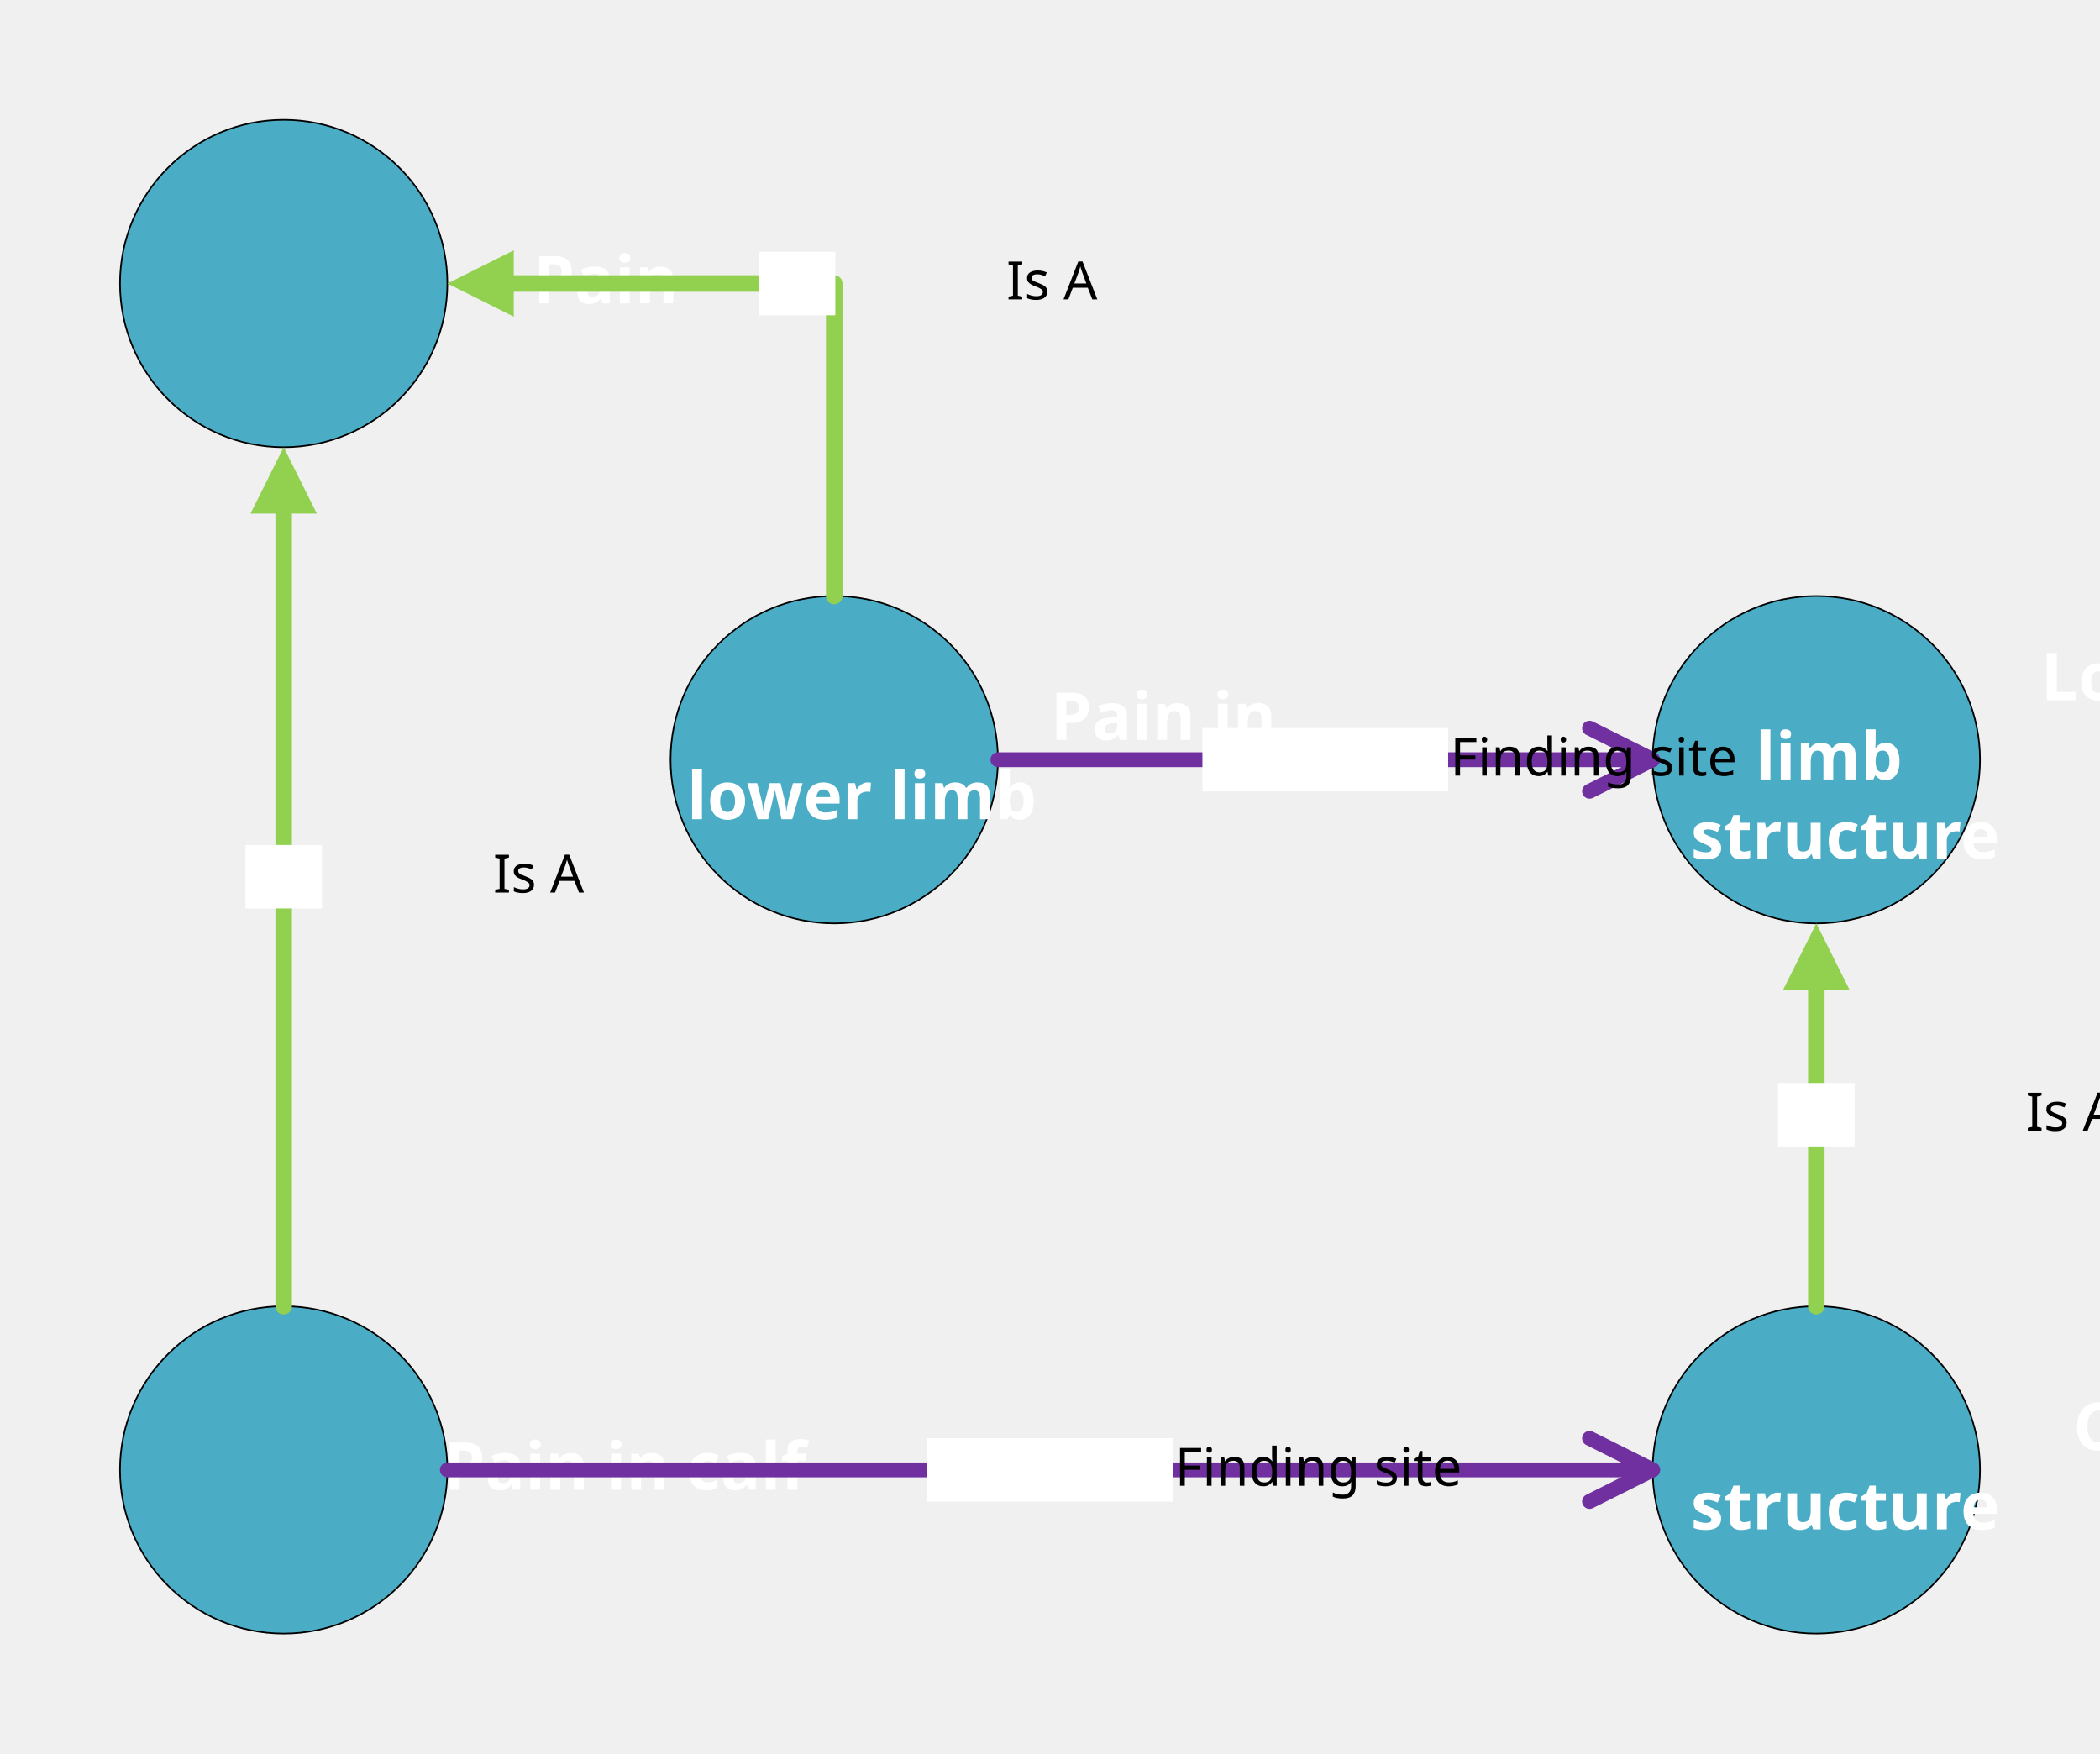
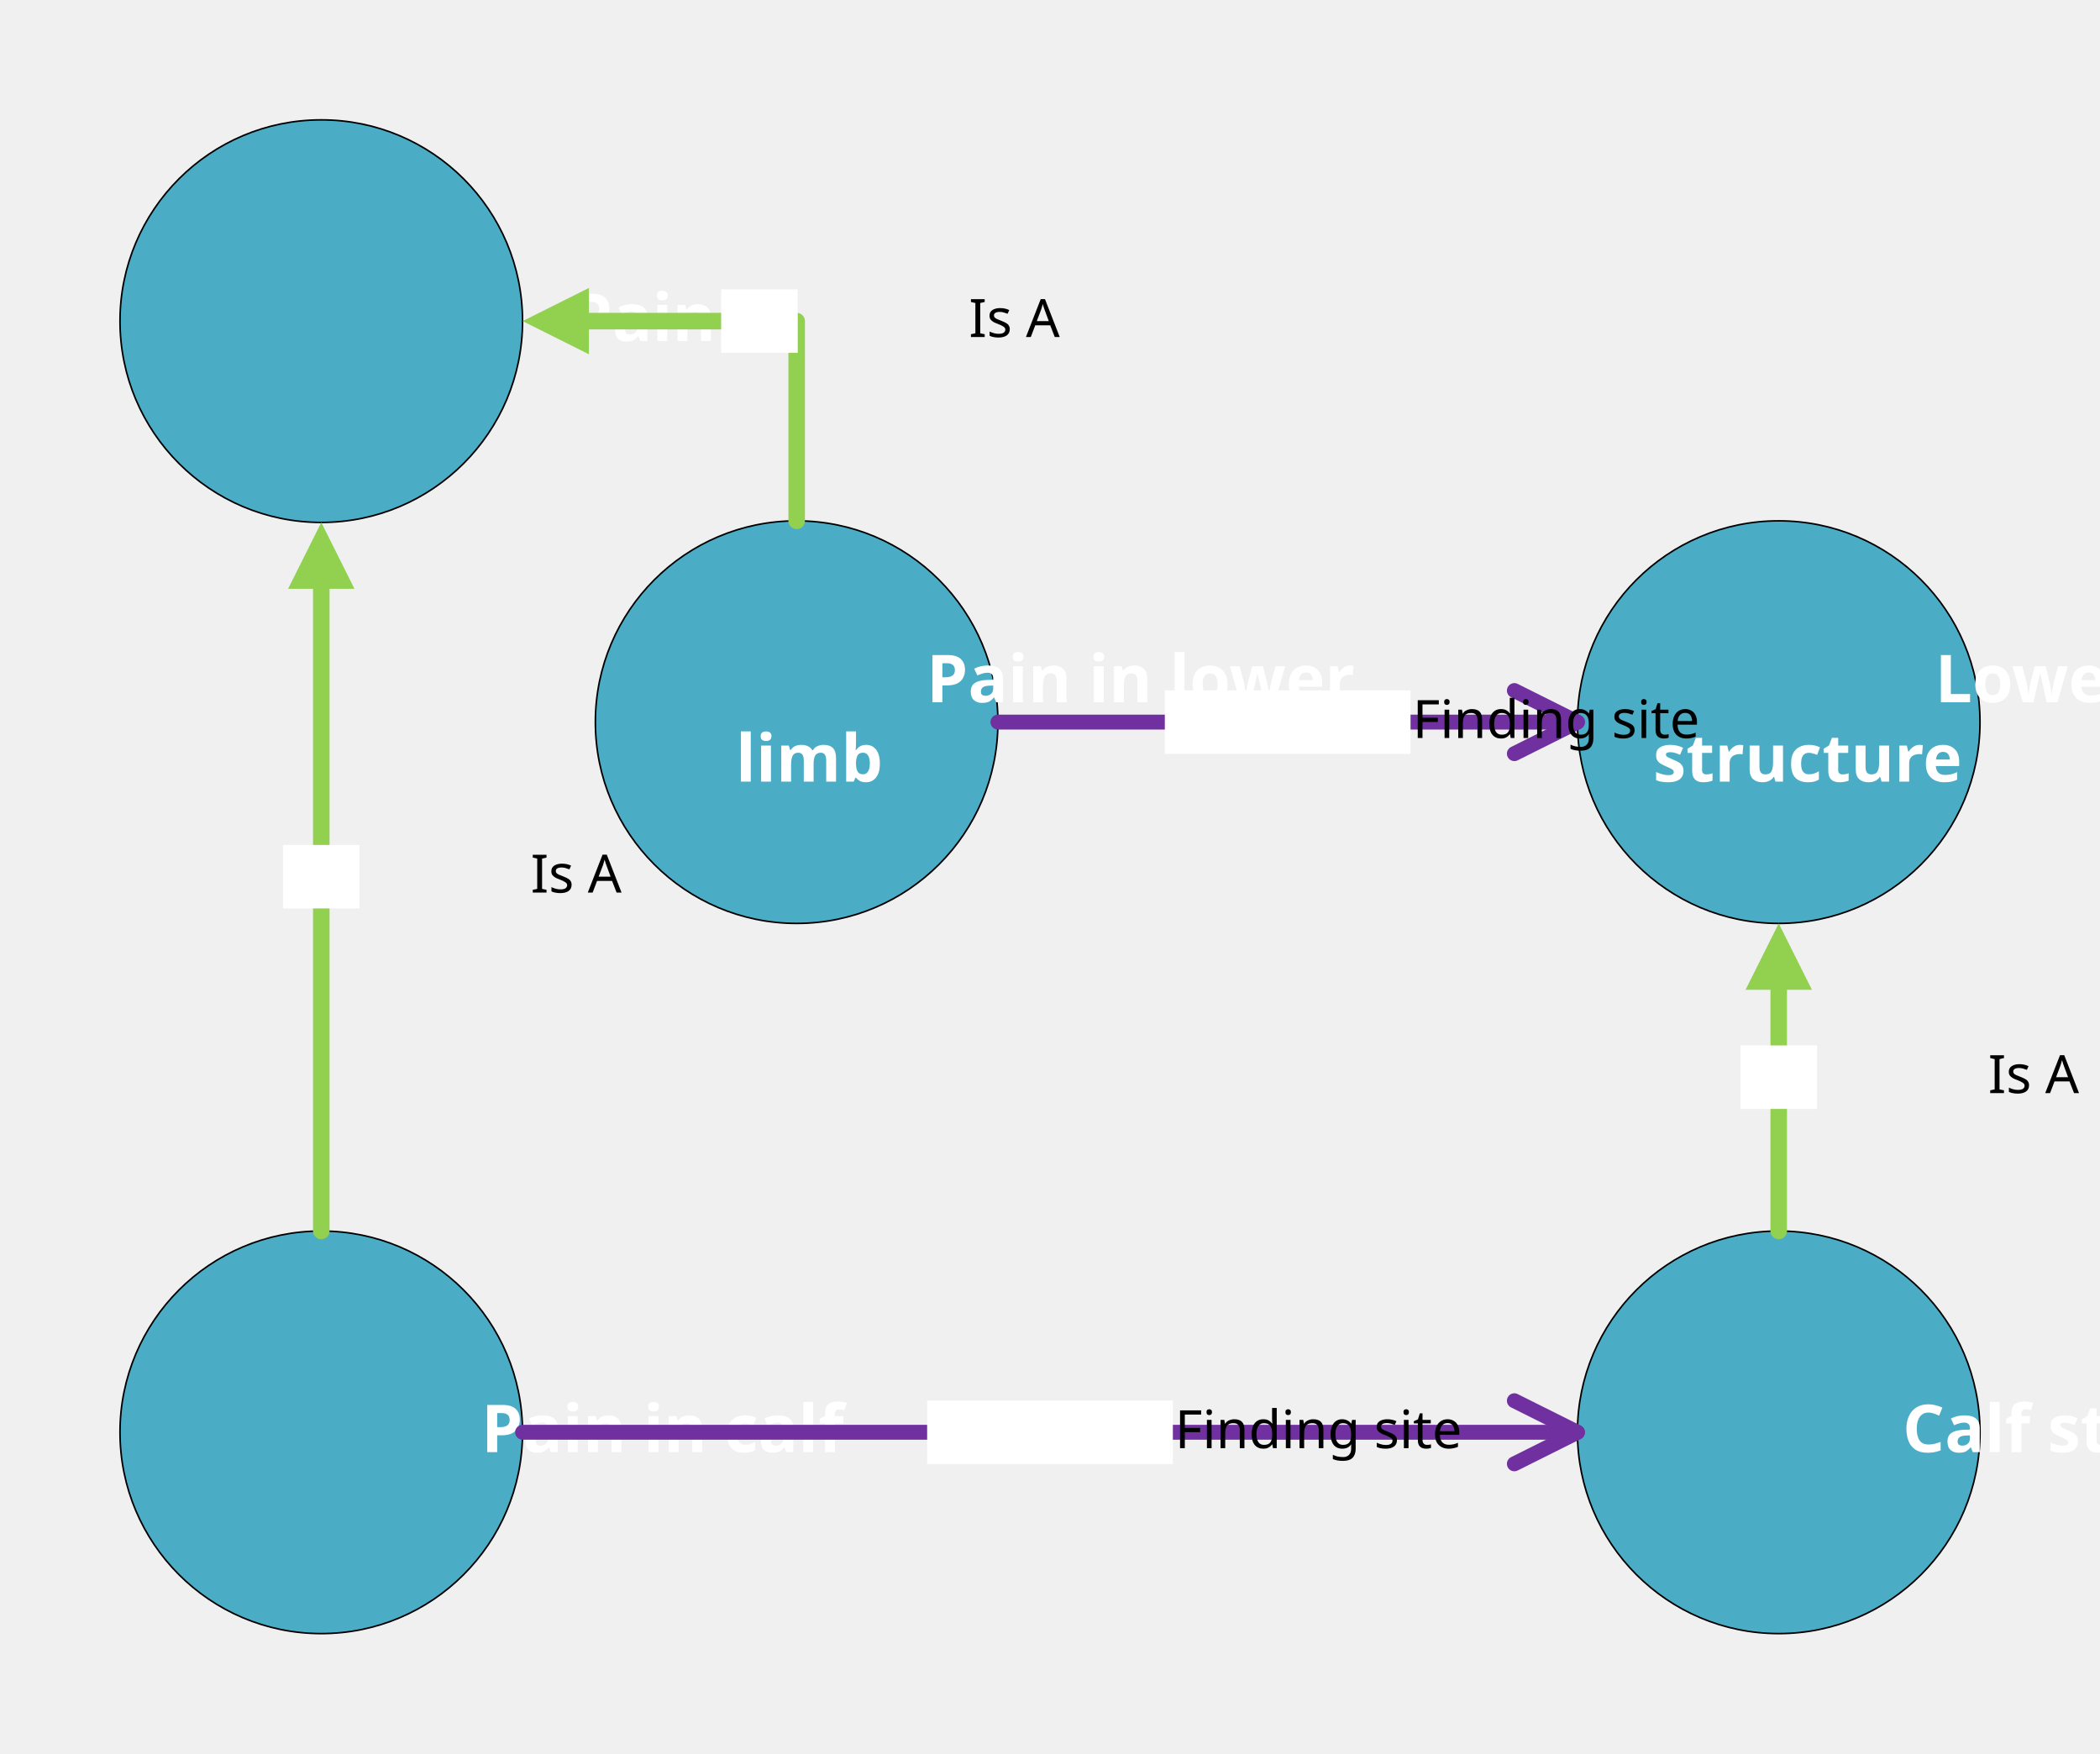
- <svg xmlns="http://www.w3.org/2000/svg" xmlns:ns1="http://schemas.microsoft.com/visio/2003/SVGExtensions/" xmlns:xlink="http://www.w3.org/1999/xlink" width="4.41in" height="3.682in" viewBox="0 0 317.49 265.121" xml:space="preserve" color-interpolation-filters="sRGB" class="st10">
+ <svg xmlns="http://www.w3.org/2000/svg" xmlns:ns1="http://schemas.microsoft.com/visio/2003/SVGExtensions/" xmlns:xlink="http://www.w3.org/1999/xlink" width="4.41in" height="3.682in" viewBox="0 0 317.49 265.121" xml:space="preserve" color-interpolation-filters="sRGB" class="st11">
  <ns1:documentProperties ns1:langID="1033" ns1:viewMarkup="false">
    <ns1:userDefs>
      <ns1:ud ns1:nameU="msvNoAutoConnect" ns1:val="VT0(1):26" />
    </ns1:userDefs>
  </ns1:documentProperties>
  <style type="text/css">
	
		.st1 {fill:#4bacc6;stroke:#000000;stroke-linecap:round;stroke-linejoin:round;stroke-width:0.24}
		.st2 {fill:#ffffff;font-family:Calibri;font-size:0.833em;font-weight:bold}
		.st3 {font-size:1em}
- 		.st4 {marker-start:url(#mrkr4-25);stroke:#92d050;stroke-linecap:round;stroke-linejoin:round;stroke-width:2.5}
+ 		.st4 {marker-start:url(#mrkr4-23);stroke:#92d050;stroke-linecap:round;stroke-linejoin:round;stroke-width:2.5}
		.st5 {fill:#92d050;fill-opacity:1;stroke:#92d050;stroke-opacity:1;stroke-width:0.498}
		.st6 {fill:#ffffff;stroke:none;stroke-linecap:butt;stroke-width:7.2}
		.st7 {fill:#000000;font-family:Calibri;font-size:0.667em}
- 		.st8 {marker-end:url(#mrkr3-47);stroke:#7030a0;stroke-linecap:round;stroke-linejoin:round;stroke-width:2.25}
- 		.st9 {fill:#7030a0;fill-opacity:1;stroke:#7030a0;stroke-opacity:1;stroke-width:0.472}
- 		.st10 {fill:none;fill-rule:evenodd;font-size:12px;overflow:visible;stroke-linecap:square;stroke-miterlimit:3}
+ 		.st8 {fill:#ffffff;stroke:none;stroke-linecap:butt}
+ 		.st9 {marker-end:url(#mrkr3-45);stroke:#7030a0;stroke-linecap:round;stroke-linejoin:round;stroke-width:2.25}
+ 		.st10 {fill:#7030a0;fill-opacity:1;stroke:#7030a0;stroke-opacity:1;stroke-width:0.472}
+ 		.st11 {fill:none;fill-rule:evenodd;font-size:12px;overflow:visible;stroke-linecap:square;stroke-miterlimit:3}
	
	</style>
  <defs id="Markers">
    <g id="lend4">
      <path d="M 2 1 L 0 0 L 2 -1 L 2 1 " style="stroke:none" />
    </g>
-     <marker id="mrkr4-25" class="st5" ns1:arrowType="4" ns1:arrowSize="2" ns1:setback="3.872" refX="3.872" orient="auto" markerUnits="strokeWidth" overflow="visible">
+     <marker id="mrkr4-23" class="st5" ns1:arrowType="4" ns1:arrowSize="2" ns1:setback="3.872" refX="3.872" orient="auto" markerUnits="strokeWidth" overflow="visible">
      <use xlink:href="#lend4" transform="scale(2.008) " />
    </marker>
    <g id="lend3">
      <path d="M 2 1 L 0 0 L 2 -1 " style="stroke-linecap:round;stroke-linejoin:round;fill:none" />
    </g>
-     <marker id="mrkr3-47" class="st9" ns1:arrowType="3" ns1:arrowSize="2" orient="auto" markerUnits="strokeWidth" overflow="visible">
+     <marker id="mrkr3-45" class="st10" ns1:arrowType="3" ns1:arrowSize="2" orient="auto" markerUnits="strokeWidth" overflow="visible">
      <use xlink:href="#lend3" transform="scale(-2.12,-2.12) " />
    </marker>
  </defs>
  <g ns1:mID="0" ns1:index="1" ns1:groupContext="foregroundPage">
    <ns1:pageProperties ns1:drawingScale="1" ns1:pageScale="1" ns1:drawingUnits="19" ns1:shadowOffsetX="9" ns1:shadowOffsetY="-9" />
    <ns1:layer ns1:name="Connector" ns1:index="0" />
    <ns1:layer ns1:name="Flowchart" ns1:index="1" />
-     <g id="shape1-1" ns1:mID="1" ns1:groupContext="shape" ns1:layerMember="0;1" transform="translate(18.12,-197.501)">
+     <g id="shape1-1" ns1:mID="1" ns1:groupContext="shape" ns1:layerMember="0;1" transform="translate(18.12,-186.131)">
      <ns1:userDefs>
        <ns1:ud ns1:nameU="visVersion" ns1:prompt="" ns1:val="VT0(15):26" />
      </ns1:userDefs>
      <ns1:textBlock ns1:margins="rect(2,2,2,2)" />
-       <ns1:textRect cx="24.75" cy="240.371" width="49.51" height="49.5" />
-       <path d="M0 240.37 A24.75 24.75 0 1 1 49.5 240.37 A24.75 24.75 0 0 1 0 240.37 Z" class="st1" />
-       <text x="15.71" y="243.37" class="st2" ns1:langID="1033">
+       <ns1:textRect cx="30.435" cy="234.686" width="60.87" height="60.87" />
+       <path d="M0 234.69 A30.435 30.435 0 1 1 60.87 234.69 A30.435 30.435 0 1 1 -0 234.69 Z" class="st1" />
+       <text x="21.39" y="237.69" class="st2" ns1:langID="1033">
        <ns1:paragraph ns1:horizAlign="1" />
        <ns1:tabList />Pain</text>
    </g>
-     <g id="shape2-4" ns1:mID="2" ns1:groupContext="shape" ns1:layerMember="0;1" transform="translate(249.87,-125.501)">
+     <g id="shape2-4" ns1:mID="2" ns1:groupContext="shape" ns1:layerMember="0;1" transform="translate(238.5,-125.501)">
      <ns1:userDefs>
        <ns1:ud ns1:nameU="visVersion" ns1:prompt="" ns1:val="VT0(15):26" />
      </ns1:userDefs>
      <ns1:textBlock ns1:margins="rect(2,2,2,2)" />
-       <ns1:textRect cx="24.75" cy="240.371" width="49.51" height="49.5" />
-       <path d="M0 240.37 A24.75 24.75 0 1 1 49.5 240.37 A24.75 24.75 0 0 1 0 240.37 Z" class="st1" />
-       <text x="11.93" y="231.37" class="st2" ns1:langID="1033">
+       <ns1:textRect cx="30.435" cy="234.686" width="60.87" height="60.87" />
+       <path d="M0 234.69 A30.435 30.435 0 0 1 60.87 234.69 A30.435 30.435 0 1 1 0 234.69 Z" class="st1" />
+       <text x="7.28" y="231.69" class="st2" ns1:langID="1033">
        <ns1:paragraph ns1:horizAlign="1" />
-         <ns1:tabList />Lower <tspan x="15.54" dy="1.2em" class="st3">limb </tspan>
-         <tspan x="5.76" dy="1.2em" class="st3">structure</tspan>
+         <ns1:tabList />Lower limb <tspan x="11.44" dy="1.2em" class="st3">structure</tspan>
      </text>
    </g>
-     <g id="shape3-9" ns1:mID="3" ns1:groupContext="shape" ns1:layerMember="0;1" transform="translate(249.87,-18.12)">
+     <g id="shape3-8" ns1:mID="3" ns1:groupContext="shape" ns1:layerMember="0;1" transform="translate(238.5,-18.12)">
      <ns1:userDefs>
        <ns1:ud ns1:nameU="visVersion" ns1:prompt="" ns1:val="VT0(15):26" />
      </ns1:userDefs>
      <ns1:textBlock ns1:margins="rect(2,2,2,2)" />
-       <ns1:textRect cx="24.75" cy="240.371" width="49.51" height="49.5" />
-       <path d="M0 240.37 A24.75 24.75 0 1 1 49.5 240.37 A24.75 24.75 0 0 1 0 240.37 Z" class="st1" />
-       <text x="16.83" y="237.37" class="st2" ns1:langID="1033">
+       <ns1:textRect cx="30.435" cy="234.686" width="60.87" height="60.87" />
+       <path d="M0 234.69 A30.435 30.435 0 1 1 60.87 234.69 A30.435 30.435 0 0 1 0 234.69 Z" class="st1" />
+       <text x="2.39" y="237.69" class="st2" ns1:langID="1033">
        <ns1:paragraph ns1:horizAlign="1" />
-         <ns1:tabList />Calf <tspan x="5.76" dy="1.2em" class="st3">structure</tspan>
-       </text>
+         <ns1:tabList />Calf structure</text>
    </g>
-     <g id="shape4-13" ns1:mID="4" ns1:groupContext="shape" ns1:layerMember="0;1" transform="translate(18.12,-18.12)">
+     <g id="shape4-11" ns1:mID="4" ns1:groupContext="shape" ns1:layerMember="0;1" transform="translate(18.12,-18.12)">
      <ns1:userDefs>
        <ns1:ud ns1:nameU="visVersion" ns1:prompt="" ns1:val="VT0(15):26" />
      </ns1:userDefs>
      <ns1:textBlock ns1:margins="rect(2,2,2,2)" />
-       <ns1:textRect cx="24.75" cy="240.371" width="49.51" height="49.5" />
-       <path d="M0 240.37 A24.75 24.75 0 0 1 49.5 240.37 A24.75 24.75 0 1 1 0 240.37 Z" class="st1" />
-       <text x="2.17" y="243.37" class="st2" ns1:langID="1033">
+       <ns1:textRect cx="30.435" cy="234.686" width="60.87" height="60.87" />
+       <path d="M0 234.69 A30.435 30.435 0 1 1 60.87 234.69 A30.435 30.435 0 1 1 -0 234.69 Z" class="st1" />
+       <text x="7.85" y="237.69" class="st2" ns1:langID="1033">
        <ns1:paragraph ns1:horizAlign="1" />
        <ns1:tabList />Pain in calf</text>
    </g>
-     <g id="shape6-16" ns1:mID="6" ns1:groupContext="shape" ns1:layerMember="0;1" transform="translate(101.37,-125.501)">
+     <g id="shape6-14" ns1:mID="6" ns1:groupContext="shape" ns1:layerMember="0;1" transform="translate(90,-125.501)">
      <ns1:userDefs>
        <ns1:ud ns1:nameU="visVersion" ns1:prompt="" ns1:val="VT0(15):26" />
      </ns1:userDefs>
      <ns1:textBlock ns1:margins="rect(2,2,2,2)" />
-       <ns1:textRect cx="24.75" cy="240.371" width="49.51" height="49.5" />
-       <path d="M0 240.37 A24.75 24.75 0 1 1 49.5 240.37 A24.75 24.75 0 0 1 0 240.37 Z" class="st1" />
-       <text x="10.67" y="237.37" class="st2" ns1:langID="1033">
+       <ns1:textRect cx="30.435" cy="234.686" width="60.87" height="60.87" />
+       <path d="M0 234.69 A30.435 30.435 0 0 1 60.87 234.69 A30.435 30.435 0 1 1 0 234.69 Z" class="st1" />
+       <text x="3.29" y="231.69" class="st2" ns1:langID="1033">
        <ns1:paragraph ns1:horizAlign="1" />
-         <ns1:tabList />Pain in <tspan x="2.48" dy="1.2em" class="st3">lower limb</tspan>
+         <ns1:tabList />Pain in lower <tspan x="21.23" dy="1.2em" class="st3">limb</tspan>
      </text>
    </g>
-     <g id="shape8-20" ns1:mID="8" ns1:groupContext="shape" ns1:layerMember="0" transform="translate(33.87,-197.501)">
+     <g id="shape8-18" ns1:mID="8" ns1:groupContext="shape" ns1:layerMember="0" transform="translate(39.555,-186.131)">
      <ns1:textBlock ns1:margins="rect(4,4,4,4)" />
-       <ns1:textRect cx="9" cy="330.061" width="40" height="17.604" />
-       <path d="M9 274.8 L9 275.16 L9 395" class="st4" />
-       <rect ns1:rectContext="textBkgnd" x="3.209" y="325.261" width="11.582" height="9.6" class="st6" />
-       <text x="3.21" y="332.46" class="st7" ns1:langID="1033">
+       <ns1:textRect cx="9" cy="318.691" width="40" height="17.604" />
+       <path d="M9 274.8 L9 275.16 L9 372.26" class="st4" />
+       <rect ns1:rectContext="textBkgnd" x="3.209" y="313.891" width="11.582" height="9.6" class="st6" />
+       <text x="3.21" y="321.09" class="st7" ns1:langID="1033">
        <ns1:paragraph ns1:horizAlign="1" />
        <ns1:tabList />Is A</text>
    </g>
-     <g id="shape10-28" ns1:mID="10" ns1:groupContext="shape" ns1:layerMember="0" transform="translate(265.62,-125.501)">
+     <g id="shape10-26" ns1:mID="10" ns1:groupContext="shape" ns1:layerMember="0" transform="translate(259.935,-125.501)">
      <ns1:textBlock ns1:margins="rect(4,4,4,4)" />
-       <ns1:textRect cx="9" cy="294.061" width="40" height="17.604" />
-       <path d="M9 274.8 L9 275.16 L9 323" class="st4" />
-       <rect ns1:rectContext="textBkgnd" x="3.209" y="289.261" width="11.582" height="9.6" class="st6" />
-       <text x="3.21" y="296.46" class="st7" ns1:langID="1033">
+       <ns1:textRect cx="9" cy="288.376" width="40" height="17.604" />
+       <path d="M9 274.8 L9 275.16 L9 311.63" class="st4" />
+       <rect ns1:rectContext="textBkgnd" x="3.209" y="283.576" width="11.582" height="9.6" class="st8" />
+       <text x="3.21" y="290.78" class="st7" ns1:langID="1033">
        <ns1:paragraph ns1:horizAlign="1" />
        <ns1:tabList />Is A</text>
    </g>
-     <g id="shape11-35" ns1:mID="11" ns1:groupContext="shape" ns1:layerMember="0" transform="translate(67.62,-222.251)">
+     <g id="shape11-33" ns1:mID="11" ns1:groupContext="shape" ns1:layerMember="0" transform="translate(78.99,-216.566)">
      <ns1:textBlock ns1:margins="rect(4,4,4,4)" />
-       <ns1:textRect cx="52.875" cy="265.121" width="40" height="17.604" />
-       <path d="M9.68 265.12 L10.04 265.12 L58.5 265.12 L58.5 312.37" class="st4" />
-       <rect ns1:rectContext="textBkgnd" x="47.084" y="260.321" width="11.582" height="9.6" class="st6" />
-       <text x="47.08" y="267.52" class="st7" ns1:langID="1033">
+       <ns1:textRect cx="35.82" cy="265.121" width="40" height="17.604" />
+       <path d="M9.68 265.12 L10.04 265.12 L41.45 265.12 L41.45 295.32" class="st4" />
+       <rect ns1:rectContext="textBkgnd" x="30.029" y="260.321" width="11.582" height="9.6" class="st6" />
+       <text x="30.03" y="267.52" class="st7" ns1:langID="1033">
        <ns1:paragraph ns1:horizAlign="1" />
        <ns1:tabList />Is A</text>
    </g>
-     <g id="shape12-42" ns1:mID="12" ns1:groupContext="shape" ns1:layerMember="0" transform="translate(67.62,-33.87)">
+     <g id="shape12-40" ns1:mID="12" ns1:groupContext="shape" ns1:layerMember="0" transform="translate(78.99,-39.555)">
      <ns1:textBlock ns1:margins="rect(4,4,4,4)" />
-       <ns1:textRect cx="91.125" cy="256.121" width="46.97" height="17.604" />
-       <path d="M0 256.12 L182.25 256.12" class="st8" />
-       <rect ns1:rectContext="textBkgnd" x="72.547" y="251.321" width="37.156" height="9.6" class="st6" />
-       <text x="72.55" y="258.52" class="st7" ns1:langID="1033">
+       <ns1:textRect cx="79.755" cy="256.121" width="46.97" height="17.604" />
+       <path d="M0 256.12 L159.51 256.12" class="st9" />
+       <rect ns1:rectContext="textBkgnd" x="61.177" y="251.321" width="37.156" height="9.6" class="st6" />
+       <text x="61.18" y="258.52" class="st7" ns1:langID="1033">
        <ns1:paragraph ns1:horizAlign="1" />
        <ns1:tabList />Finding site</text>
    </g>
-     <g id="shape13-50" ns1:mID="13" ns1:groupContext="shape" ns1:layerMember="0" transform="translate(150.87,-141.251)">
+     <g id="shape13-48" ns1:mID="13" ns1:groupContext="shape" ns1:layerMember="0" transform="translate(150.87,-146.936)">
      <ns1:textBlock ns1:margins="rect(4,4,4,4)" />
-       <ns1:textRect cx="49.5" cy="256.121" width="46.97" height="17.604" />
-       <path d="M0 256.12 L99 256.12" class="st8" />
-       <rect ns1:rectContext="textBkgnd" x="30.922" y="251.321" width="37.156" height="9.6" class="st6" />
-       <text x="30.92" y="258.52" class="st7" ns1:langID="1033">
+       <ns1:textRect cx="43.815" cy="256.121" width="46.97" height="17.604" />
+       <path d="M0 256.12 L87.63 256.12" class="st9" />
+       <rect ns1:rectContext="textBkgnd" x="25.237" y="251.321" width="37.156" height="9.6" class="st8" />
+       <text x="25.24" y="258.52" class="st7" ns1:langID="1033">
        <ns1:paragraph ns1:horizAlign="1" />
        <ns1:tabList />Finding site</text>
    </g>
  </g>
</svg>
